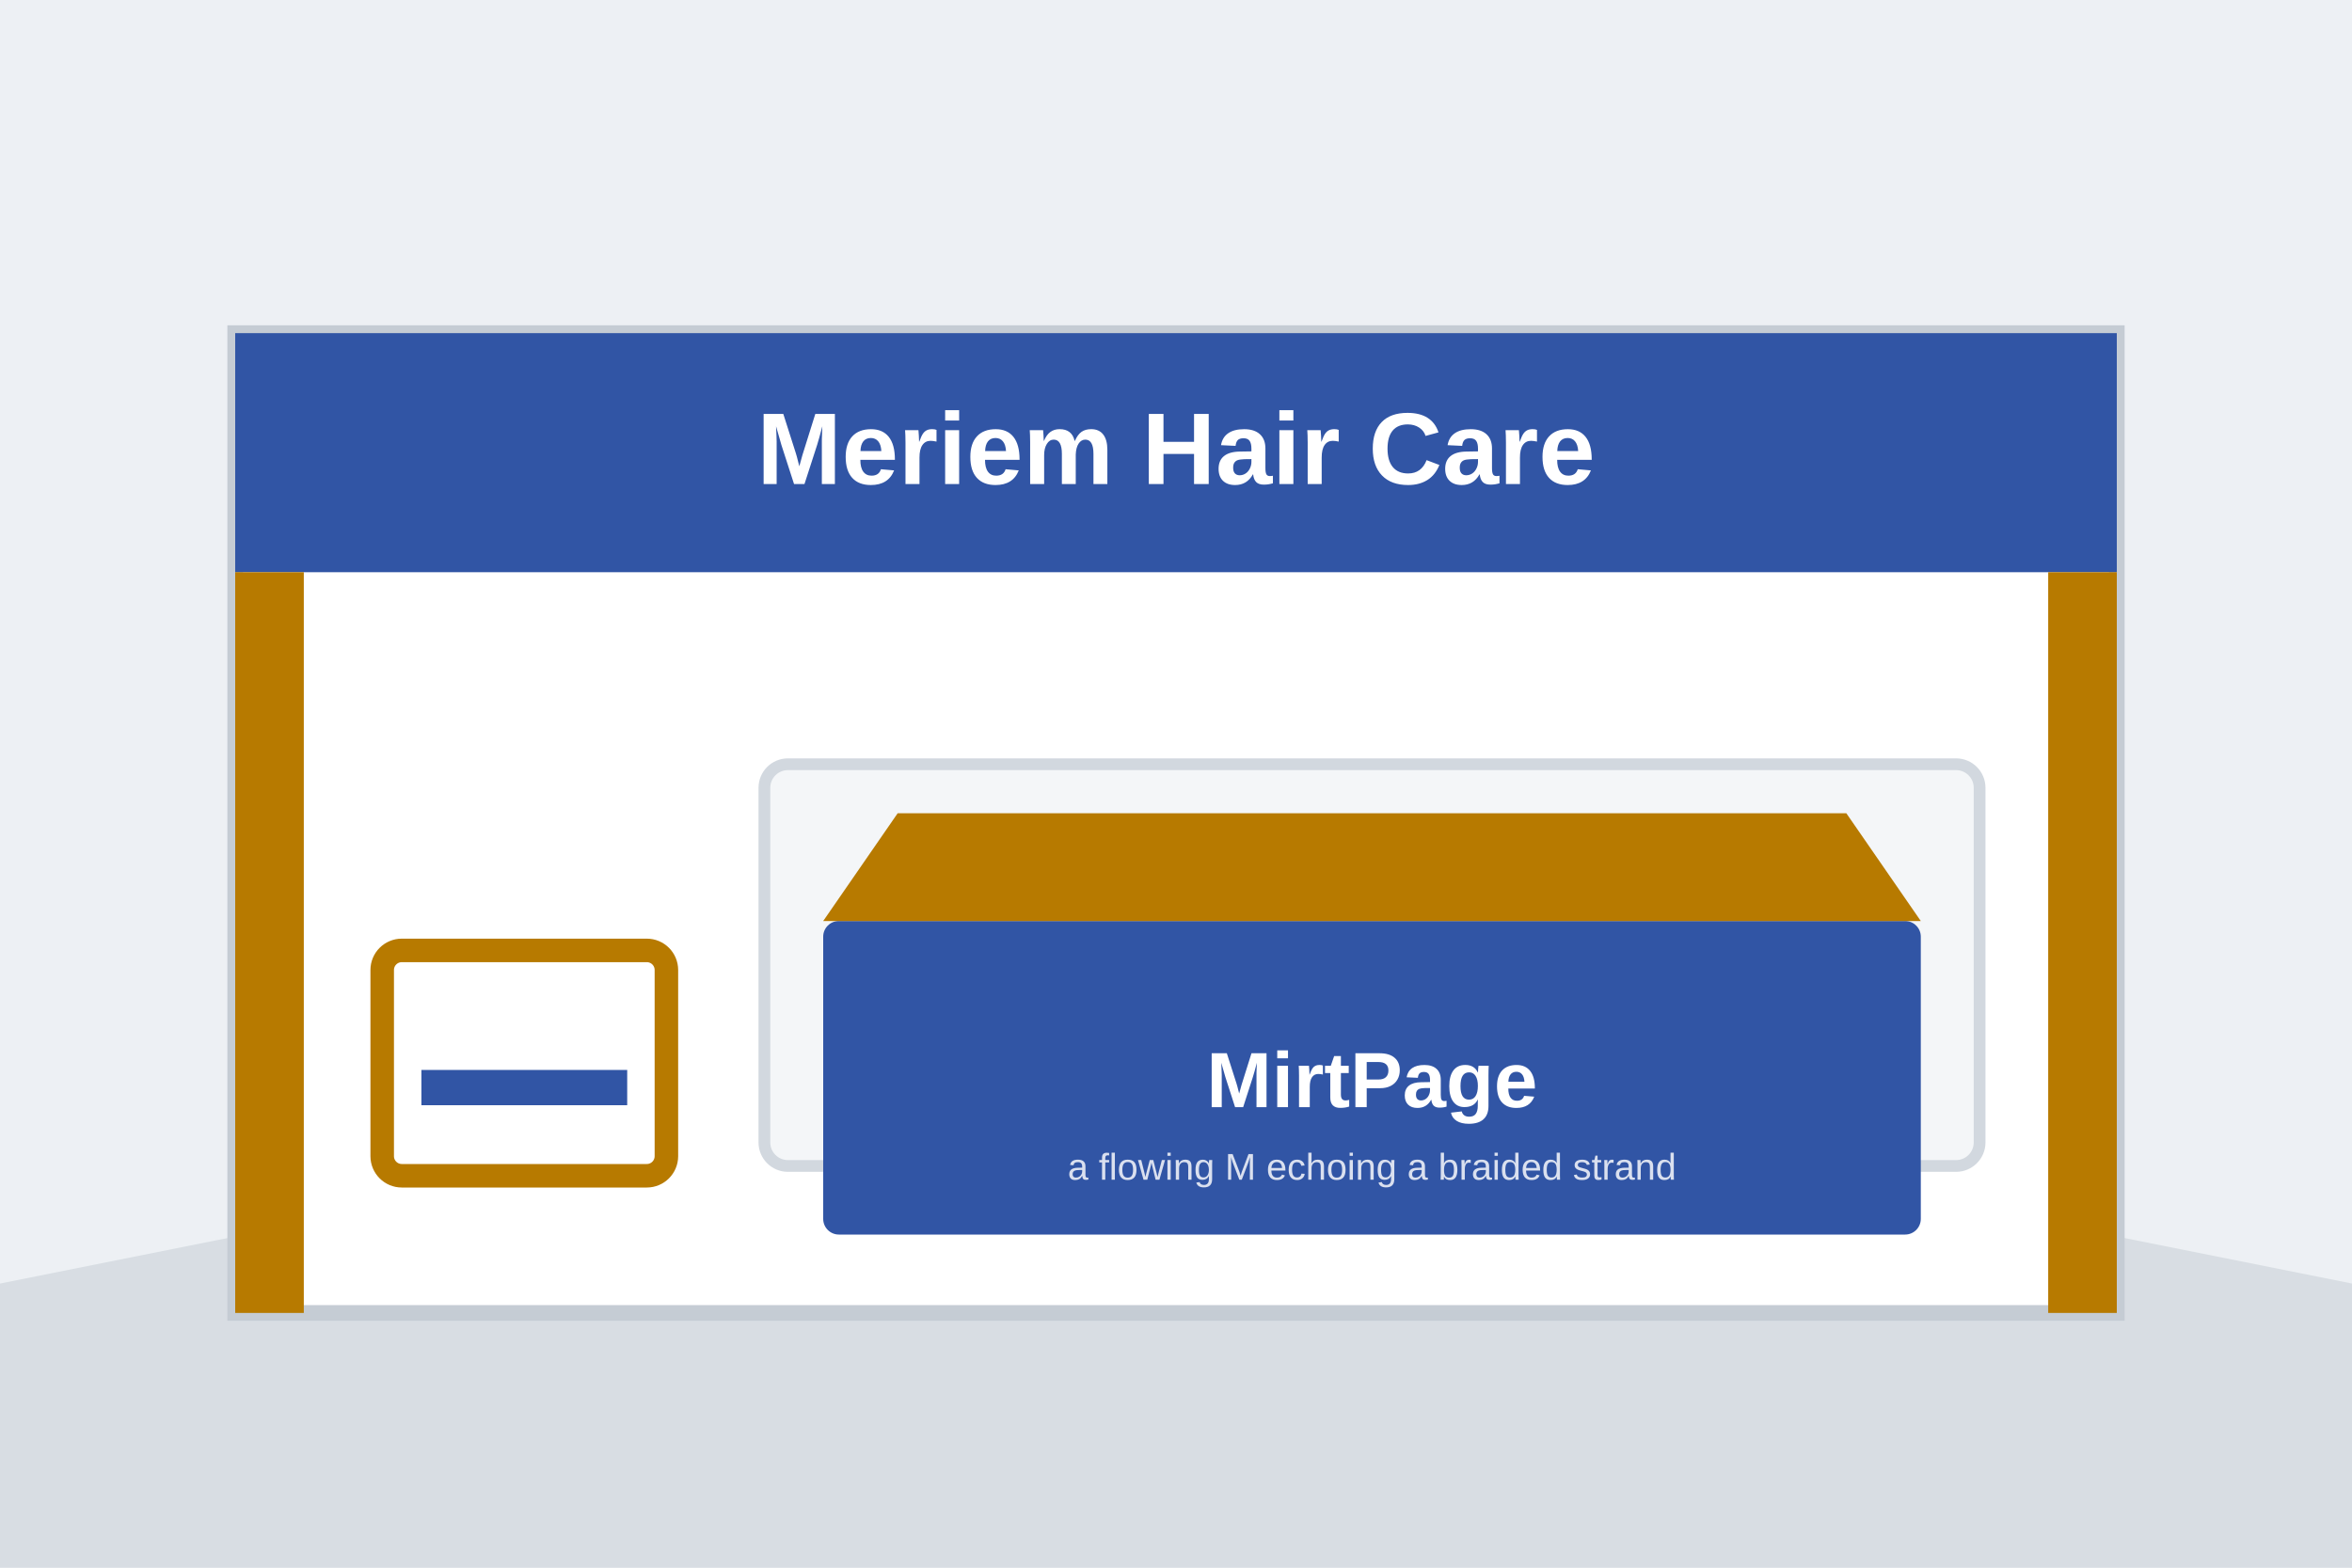
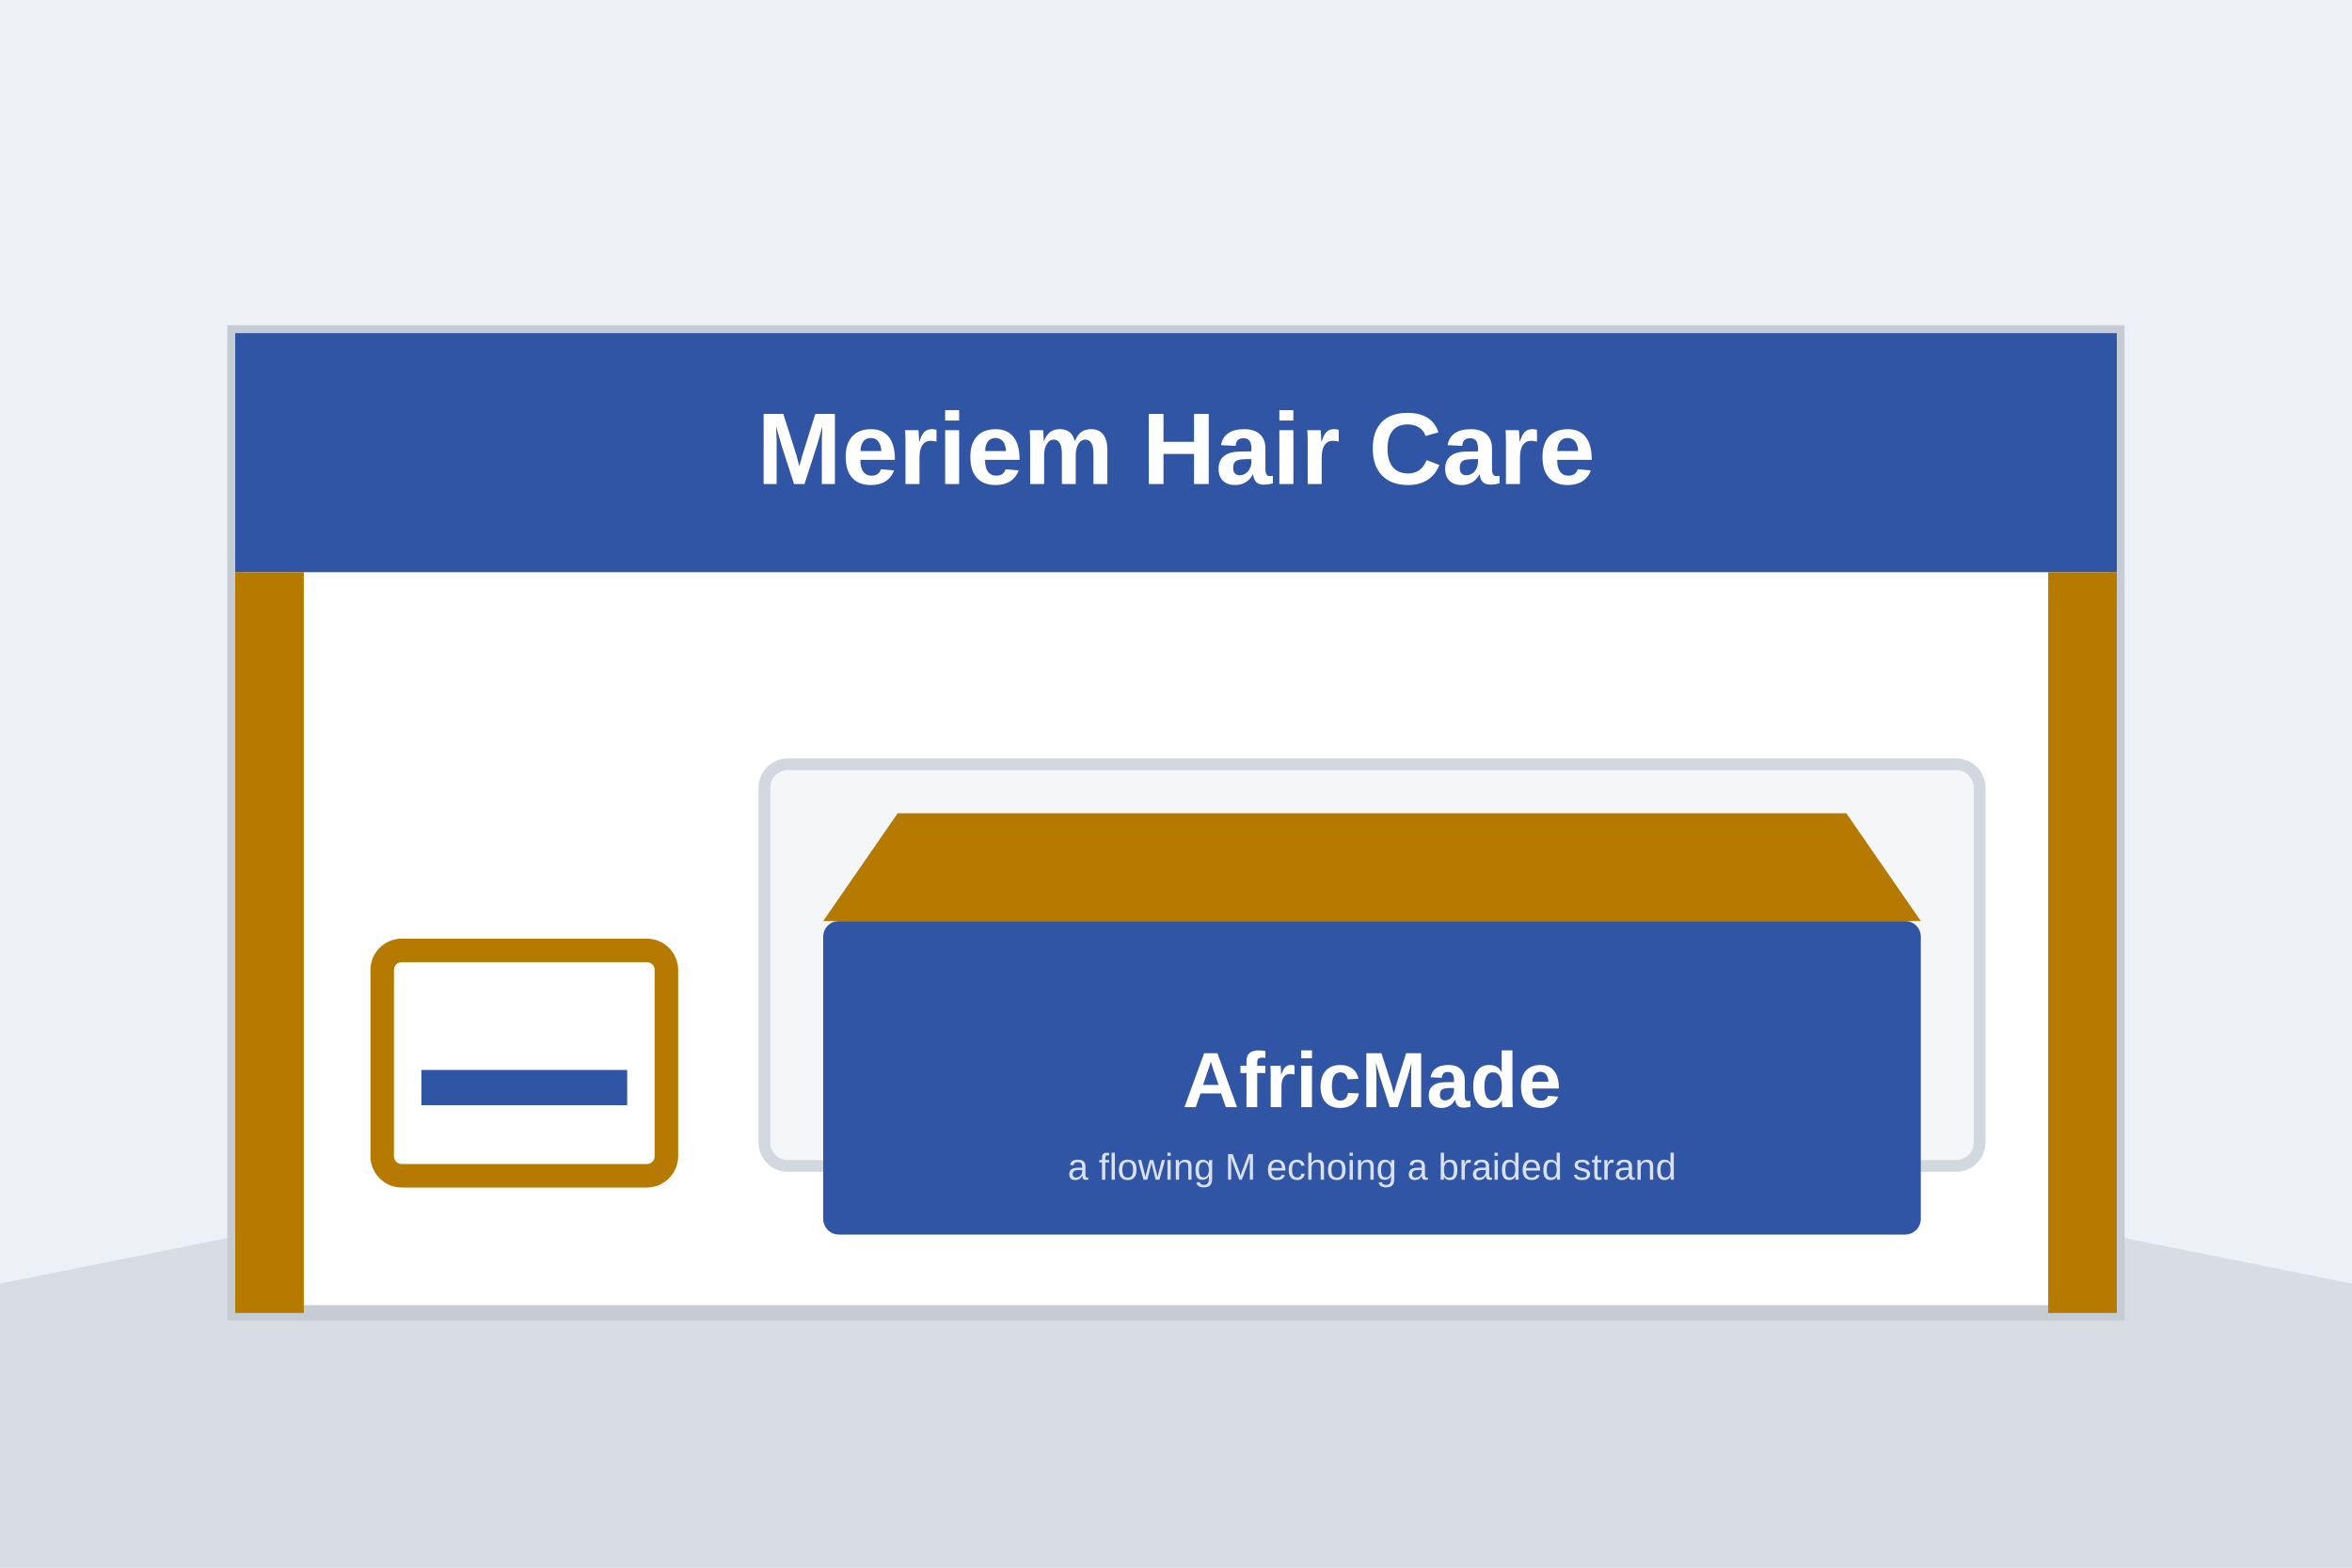
<svg xmlns="http://www.w3.org/2000/svg" viewBox="0 0 1200 800" role="img" aria-label="Illustrative booth for Meriem Hair Care">
  <rect width="1200" height="800" fill="#edf0f4" />
  <path d="M0 655L600 535l600 120v145H0z" fill="#d8dde3" />
  <path d="M120 170h960v500H120z" fill="#ffffff" stroke="#c5ccd4" stroke-width="8" />
  <path d="M120 170h960v122H120z" fill="#3155a5" />
  <path d="M120 292h35v378h-35zM1045 292h35v378h-35z" fill="#b77a00" />
  <rect x="390" y="390" width="620" height="205" rx="12" fill="#f4f6f8" stroke="#d2d8df" stroke-width="6" />
  <rect x="420" y="470" width="560" height="160" rx="8" fill="#3155a5" />
  <path d="M420 470h560l-38-55H458z" fill="#b77a00" />
  <rect x="195" y="485" width="145" height="115" rx="10" fill="#ffffff" stroke="#b77a00" stroke-width="12" />
  <path d="M215 555h105" stroke="#3155a5" stroke-width="18" />
  <text x="600" y="247" text-anchor="middle" font-family="Arial, Helvetica, sans-serif" font-size="52" font-weight="800" fill="#ffffff">Meriem Hair Care</text>
-   <text x="700" y="565" text-anchor="middle" font-family="Arial, Helvetica, sans-serif" font-size="40" font-weight="700" fill="#ffffff">MirtPage</text>
+   <text x="700" y="565" text-anchor="middle" font-family="Arial, Helvetica, sans-serif" font-size="40" font-weight="700" fill="#ffffff">AfricMade</text>
  <text x="700" y="602" text-anchor="middle" font-family="Arial, Helvetica, sans-serif" font-size="19" fill="#ffffff" opacity=".82">a flowing M echoing a braided strand</text>
</svg>
